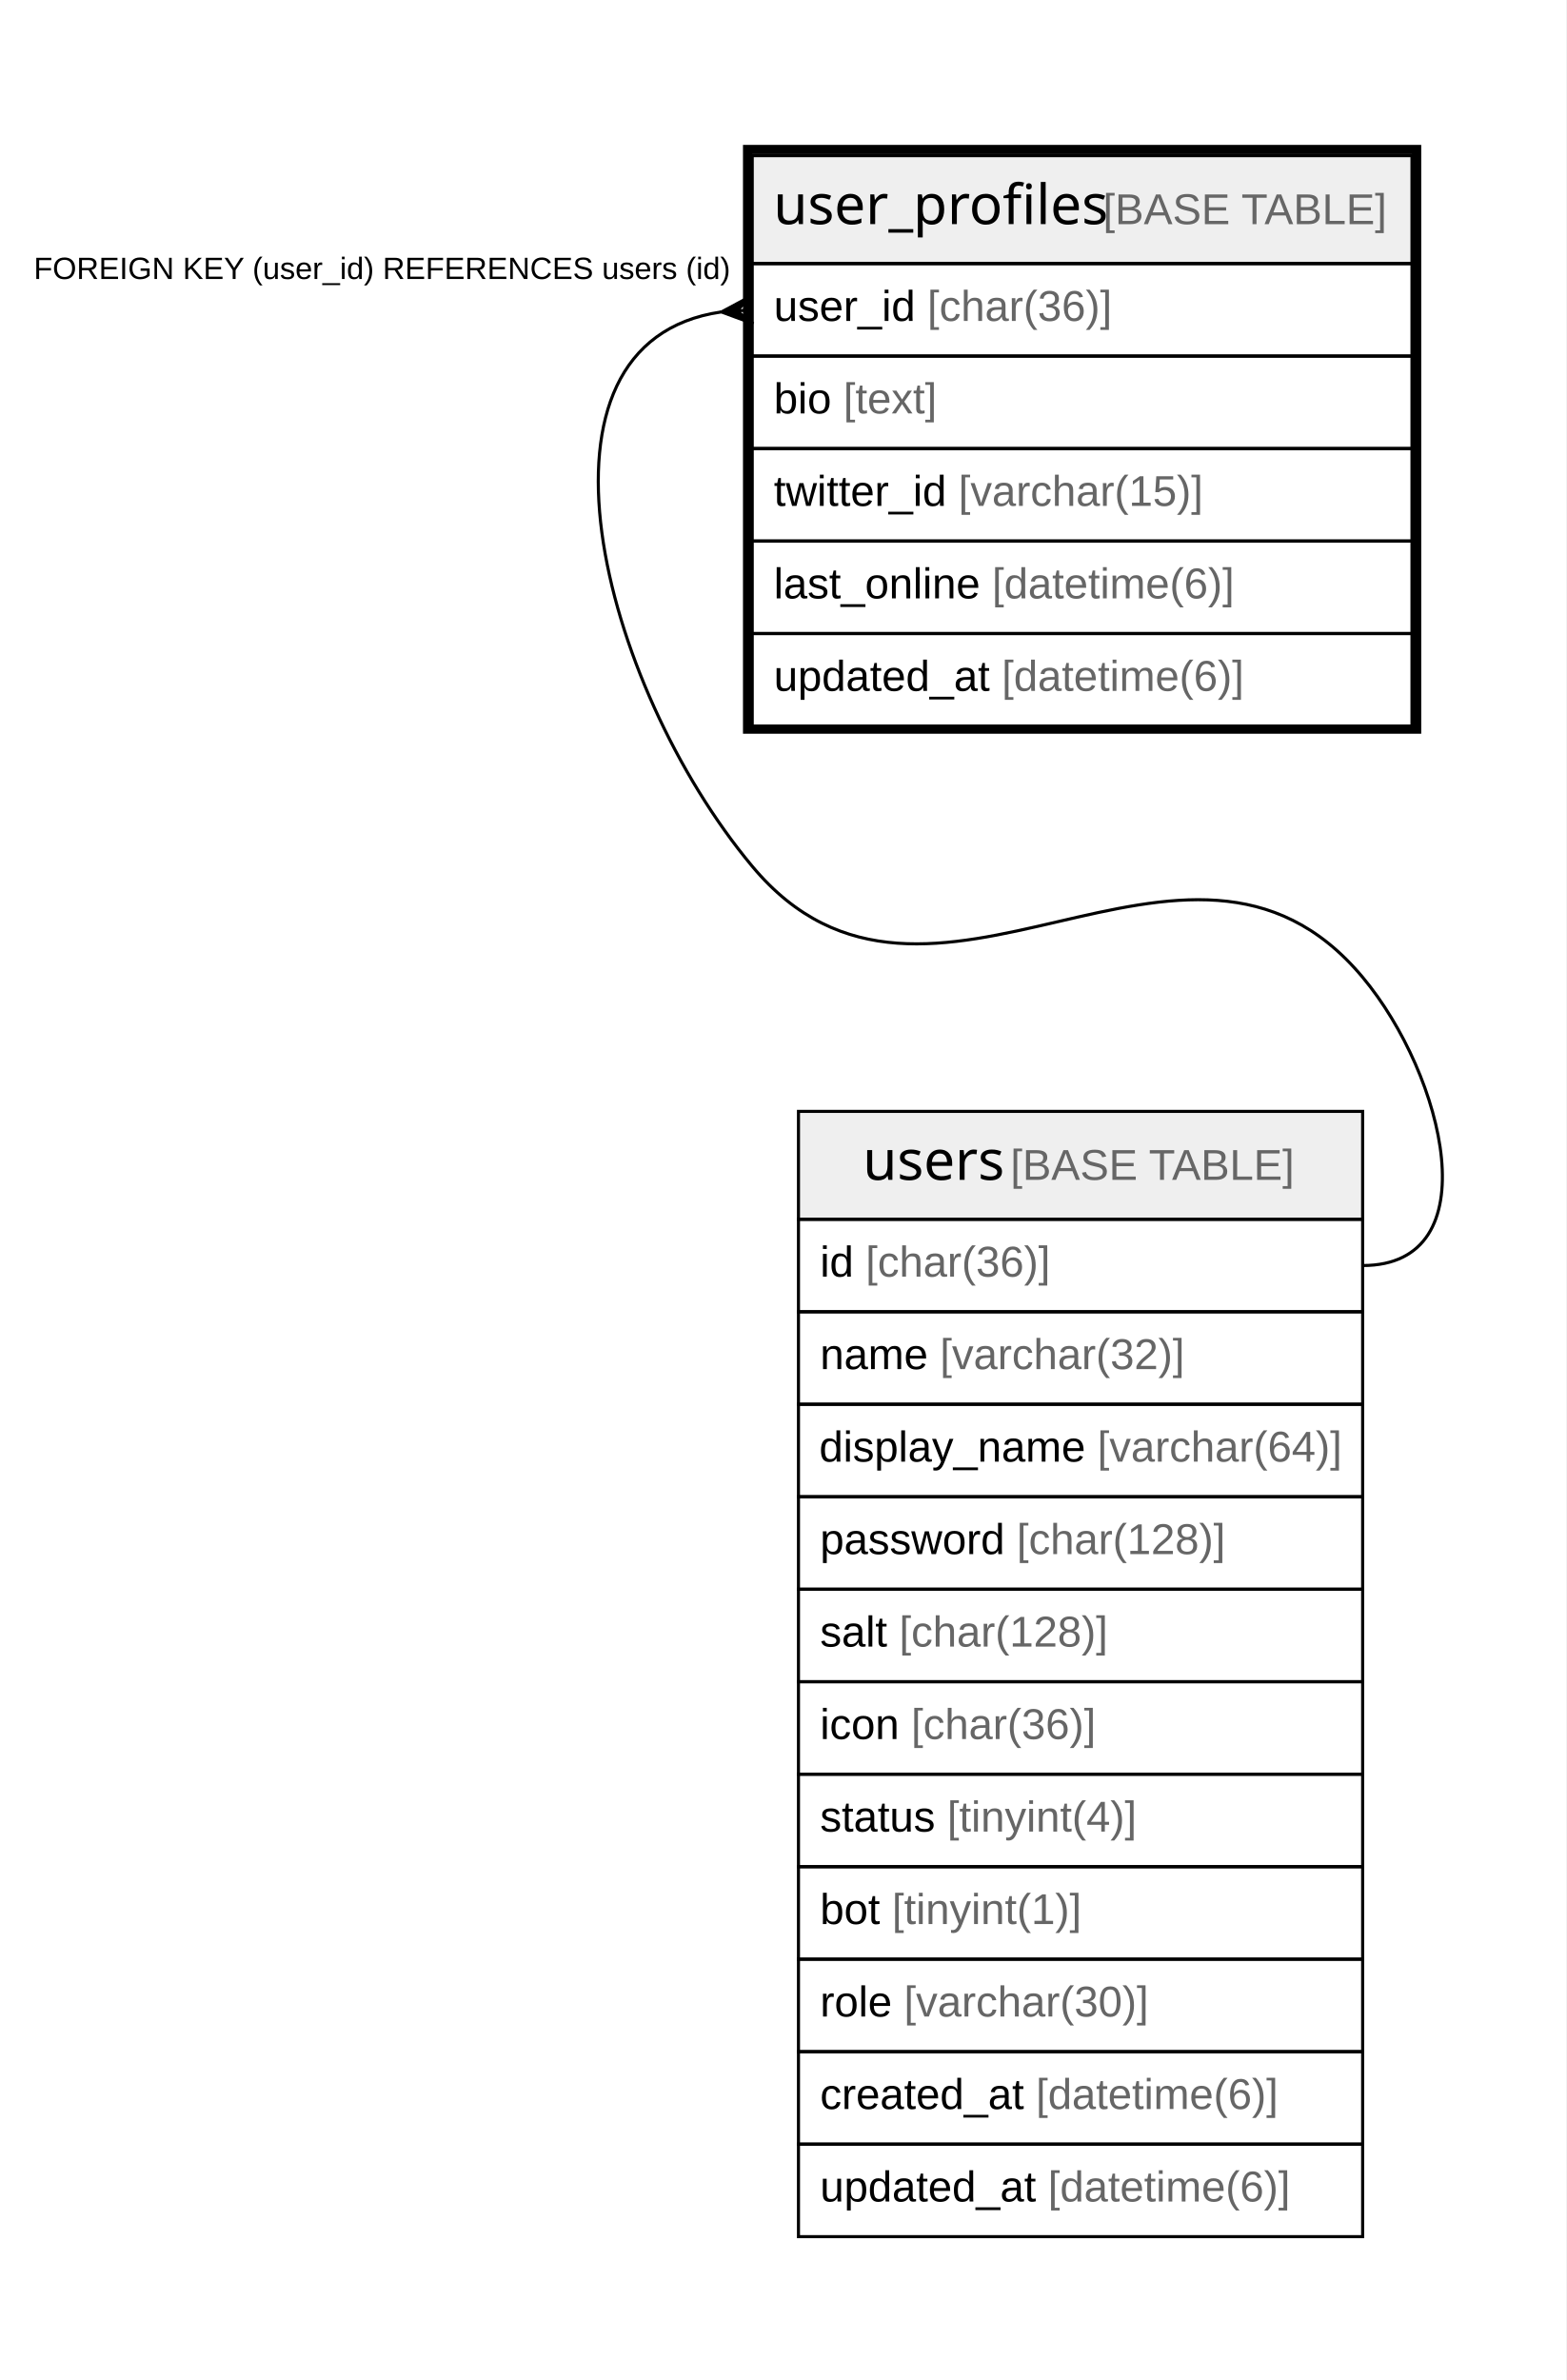
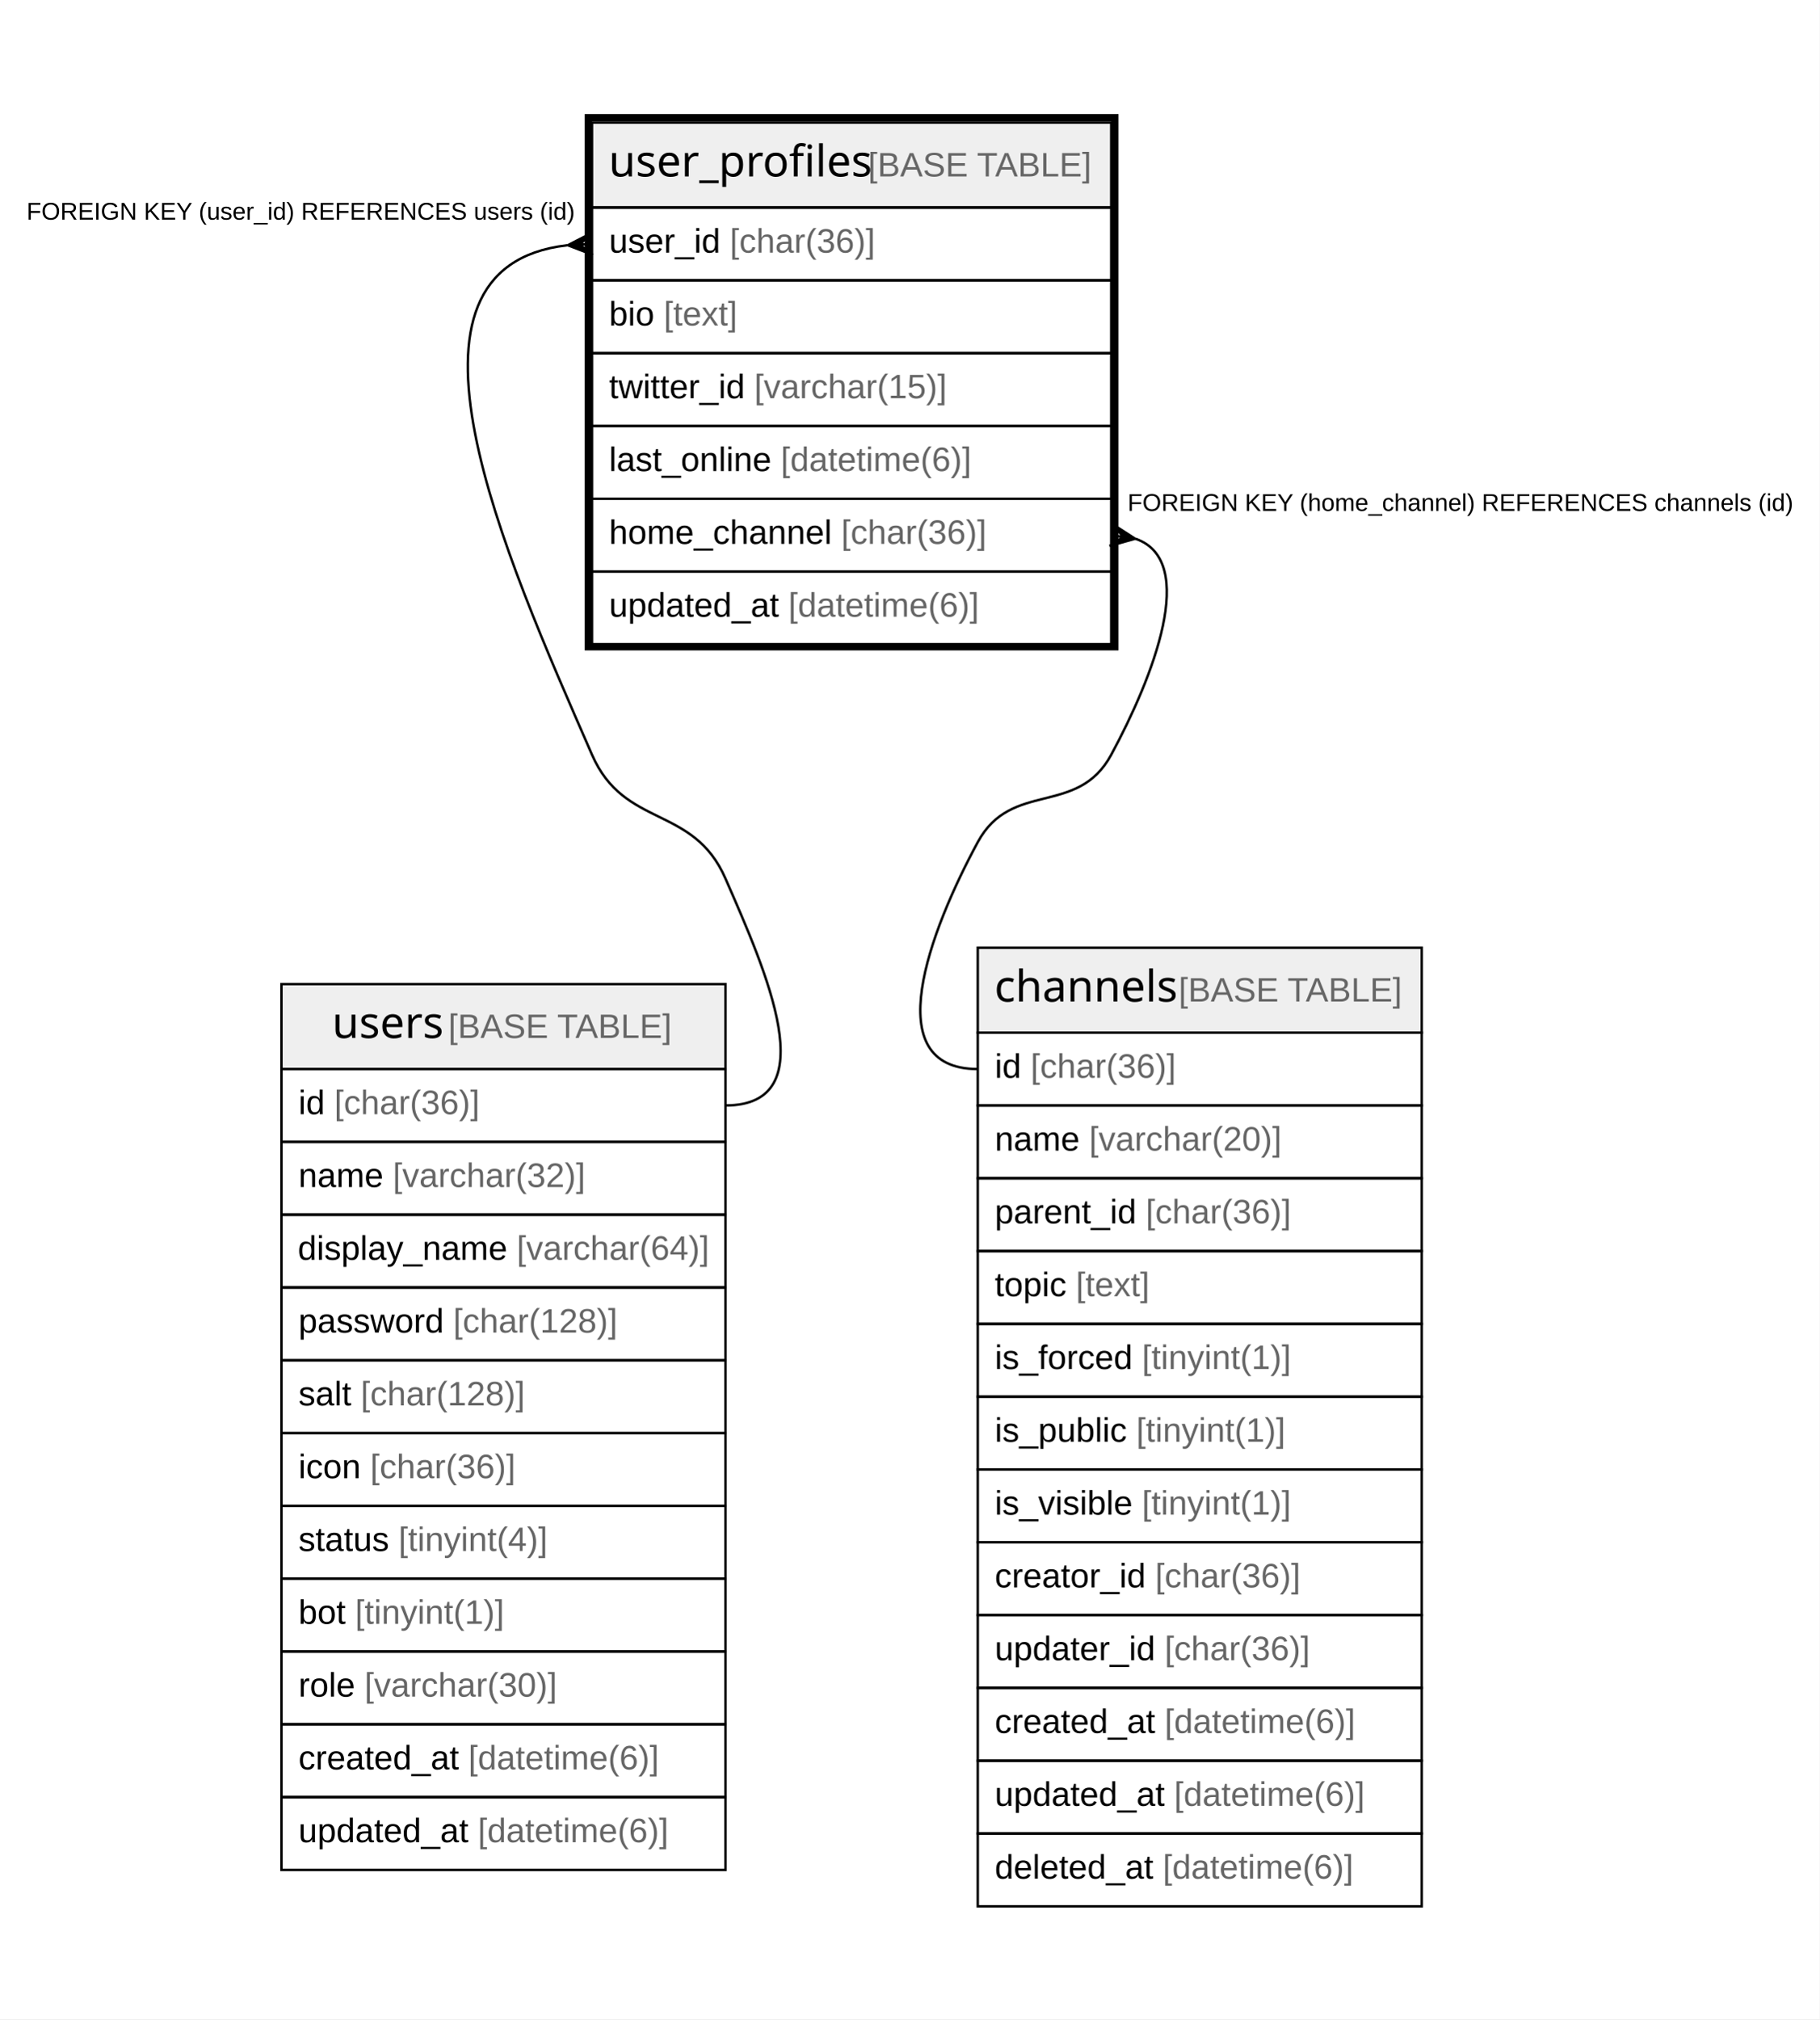
- <svg xmlns="http://www.w3.org/2000/svg" width="508pt" height="772pt" viewBox="0.00 0.00 508.00 772.00">
-   <g id="graph0" class="graph" transform="scale(1 1) rotate(0) translate(4 768)">
-     <polygon fill="#ffffff" stroke="transparent" points="-4,4 -4,-768 504,-768 504,4 -4,4" />
+ <svg xmlns="http://www.w3.org/2000/svg" width="750pt" height="832pt" viewBox="0.00 0.00 750.00 832.00">
+   <g id="graph0" class="graph" transform="scale(1 1) rotate(0) translate(4 828)">
+     <polygon fill="#ffffff" stroke="transparent" points="-4,4 -4,-828 746,-828 746,4 -4,4" />
    <g id="node1" class="node">
-       <polygon fill="#efefef" stroke="transparent" points="240,-682.5 240,-717.5 454,-717.5 454,-682.5 240,-682.5" />
-       <polygon fill="none" stroke="#000000" points="240,-682.5 240,-717.5 454,-717.5 454,-682.5 240,-682.5" />
-       <text text-anchor="start" x="246.867" y="-695.3" font-family="Arial Bold" font-size="18.00" fill="#000000">user_profiles</text>
-       <text text-anchor="start" x="349.879" y="-695.3" font-family="Arial" font-size="14.00" fill="#000000"> </text>
-       <text text-anchor="start" x="353.77" y="-695.3" font-family="Arial" font-size="14.00" fill="#666666">[BASE TABLE]</text>
+       <polygon fill="#efefef" stroke="transparent" points="240,-742.5 240,-777.5 454,-777.5 454,-742.5 240,-742.5" />
+       <polygon fill="none" stroke="#000000" points="240,-742.5 240,-777.5 454,-777.5 454,-742.5 240,-742.5" />
+       <text text-anchor="start" x="246.867" y="-755.3" font-family="Arial Bold" font-size="18.00" fill="#000000">user_profiles</text>
+       <text text-anchor="start" x="349.879" y="-755.3" font-family="Arial" font-size="14.00" fill="#000000"> </text>
+       <text text-anchor="start" x="353.77" y="-755.3" font-family="Arial" font-size="14.00" fill="#666666">[BASE TABLE]</text>
+       <polygon fill="none" stroke="#000000" points="240,-712.5 240,-742.5 454,-742.5 454,-712.5 240,-712.5" />
+       <text text-anchor="start" x="247" y="-723.9" font-family="Arial" font-size="14.00" fill="#000000">user_id </text>
+       <text text-anchor="start" x="296.788" y="-723.9" font-family="Arial" font-size="14.00" fill="#666666">[char(36)]</text>
+       <polygon fill="none" stroke="#000000" points="240,-682.5 240,-712.5 454,-712.5 454,-682.5 240,-682.5" />
+       <text text-anchor="start" x="247" y="-693.9" font-family="Arial" font-size="14.00" fill="#000000">bio </text>
+       <text text-anchor="start" x="269.562" y="-693.9" font-family="Arial" font-size="14.00" fill="#666666">[text]</text>
      <polygon fill="none" stroke="#000000" points="240,-652.5 240,-682.5 454,-682.5 454,-652.5 240,-652.5" />
-       <text text-anchor="start" x="247" y="-663.9" font-family="Arial" font-size="14.00" fill="#000000">user_id </text>
-       <text text-anchor="start" x="296.788" y="-663.9" font-family="Arial" font-size="14.00" fill="#666666">[char(36)]</text>
+       <text text-anchor="start" x="247" y="-663.9" font-family="Arial" font-size="14.00" fill="#000000">twitter_id </text>
+       <text text-anchor="start" x="306.891" y="-663.9" font-family="Arial" font-size="14.00" fill="#666666">[varchar(15)]</text>
      <polygon fill="none" stroke="#000000" points="240,-622.5 240,-652.5 454,-652.5 454,-622.5 240,-622.5" />
-       <text text-anchor="start" x="247" y="-633.9" font-family="Arial" font-size="14.00" fill="#000000">bio </text>
-       <text text-anchor="start" x="269.562" y="-633.9" font-family="Arial" font-size="14.00" fill="#666666">[text]</text>
+       <text text-anchor="start" x="247" y="-633.9" font-family="Arial" font-size="14.00" fill="#000000">last_online </text>
+       <text text-anchor="start" x="317.797" y="-633.9" font-family="Arial" font-size="14.00" fill="#666666">[datetime(6)]</text>
      <polygon fill="none" stroke="#000000" points="240,-592.5 240,-622.5 454,-622.5 454,-592.5 240,-592.5" />
-       <text text-anchor="start" x="247" y="-603.9" font-family="Arial" font-size="14.00" fill="#000000">twitter_id </text>
-       <text text-anchor="start" x="306.891" y="-603.9" font-family="Arial" font-size="14.00" fill="#666666">[varchar(15)]</text>
+       <text text-anchor="start" x="247" y="-603.9" font-family="Arial" font-size="14.00" fill="#000000">home_channel </text>
+       <text text-anchor="start" x="342.701" y="-603.9" font-family="Arial" font-size="14.00" fill="#666666">[char(36)]</text>
      <polygon fill="none" stroke="#000000" points="240,-562.5 240,-592.5 454,-592.5 454,-562.5 240,-562.5" />
-       <text text-anchor="start" x="247" y="-573.9" font-family="Arial" font-size="14.00" fill="#000000">last_online </text>
-       <text text-anchor="start" x="317.797" y="-573.9" font-family="Arial" font-size="14.00" fill="#666666">[datetime(6)]</text>
-       <polygon fill="none" stroke="#000000" points="240,-532.5 240,-562.5 454,-562.5 454,-532.5 240,-532.5" />
-       <text text-anchor="start" x="247" y="-543.9" font-family="Arial" font-size="14.00" fill="#000000">updated_at </text>
-       <text text-anchor="start" x="320.933" y="-543.9" font-family="Arial" font-size="14.00" fill="#666666">[datetime(6)]</text>
-       <polygon fill="none" stroke="#000000" stroke-width="3" points="238.5,-531.5 238.5,-719.5 455.5,-719.5 455.5,-531.5 238.5,-531.5" />
+       <text text-anchor="start" x="247" y="-573.9" font-family="Arial" font-size="14.00" fill="#000000">updated_at </text>
+       <text text-anchor="start" x="320.933" y="-573.9" font-family="Arial" font-size="14.00" fill="#666666">[datetime(6)]</text>
+       <polygon fill="none" stroke="#000000" stroke-width="3" points="238.5,-561.5 238.5,-779.5 455.5,-779.5 455.5,-561.5 238.5,-561.5" />
    </g>
    <g id="node2" class="node">
-       <polygon fill="#efefef" stroke="transparent" points="255,-372.5 255,-407.5 438,-407.5 438,-372.5 255,-372.5" />
-       <polygon fill="none" stroke="#000000" points="255,-372.5 255,-407.5 438,-407.5 438,-372.5 255,-372.5" />
-       <text text-anchor="start" x="275.871" y="-385.3" font-family="Arial Bold" font-size="18.00" fill="#000000">users</text>
-       <text text-anchor="start" x="319.875" y="-385.3" font-family="Arial" font-size="14.00" fill="#000000"> </text>
-       <text text-anchor="start" x="323.766" y="-385.3" font-family="Arial" font-size="14.00" fill="#666666">[BASE TABLE]</text>
-       <polygon fill="none" stroke="#000000" points="255,-342.5 255,-372.5 438,-372.5 438,-342.5 255,-342.5" />
-       <text text-anchor="start" x="262" y="-353.9" font-family="Arial" font-size="14.00" fill="#000000">id </text>
-       <text text-anchor="start" x="276.78" y="-353.9" font-family="Arial" font-size="14.00" fill="#666666">[char(36)]</text>
-       <polygon fill="none" stroke="#000000" points="255,-312.5 255,-342.5 438,-342.5 438,-312.5 255,-312.5" />
-       <text text-anchor="start" x="262" y="-323.9" font-family="Arial" font-size="14.00" fill="#000000">name </text>
-       <text text-anchor="start" x="300.899" y="-323.9" font-family="Arial" font-size="14.00" fill="#666666">[varchar(32)]</text>
-       <polygon fill="none" stroke="#000000" points="255,-282.5 255,-312.5 438,-312.5 438,-282.5 255,-282.5" />
-       <text text-anchor="start" x="261.71" y="-293.9" font-family="Arial" font-size="14.00" fill="#000000">display_name </text>
-       <text text-anchor="start" x="351.953" y="-293.9" font-family="Arial" font-size="14.00" fill="#666666">[varchar(64)]</text>
-       <polygon fill="none" stroke="#000000" points="255,-252.5 255,-282.5 438,-282.5 438,-252.5 255,-252.5" />
-       <text text-anchor="start" x="262" y="-263.9" font-family="Arial" font-size="14.00" fill="#000000">password </text>
-       <text text-anchor="start" x="325.788" y="-263.9" font-family="Arial" font-size="14.00" fill="#666666">[char(128)]</text>
-       <polygon fill="none" stroke="#000000" points="255,-222.5 255,-252.5 438,-252.5 438,-222.5 255,-222.5" />
-       <text text-anchor="start" x="262" y="-233.9" font-family="Arial" font-size="14.00" fill="#000000">salt </text>
-       <text text-anchor="start" x="287.67" y="-233.9" font-family="Arial" font-size="14.00" fill="#666666">[char(128)]</text>
-       <polygon fill="none" stroke="#000000" points="255,-192.5 255,-222.5 438,-222.5 438,-192.5 255,-192.5" />
-       <text text-anchor="start" x="262" y="-203.9" font-family="Arial" font-size="14.00" fill="#000000">icon </text>
-       <text text-anchor="start" x="291.562" y="-203.9" font-family="Arial" font-size="14.00" fill="#666666">[char(36)]</text>
-       <polygon fill="none" stroke="#000000" points="255,-162.5 255,-192.5 438,-192.5 438,-162.5 255,-162.5" />
-       <text text-anchor="start" x="262" y="-173.9" font-family="Arial" font-size="14.00" fill="#000000">status </text>
-       <text text-anchor="start" x="303.237" y="-173.9" font-family="Arial" font-size="14.00" fill="#666666">[tinyint(4)]</text>
-       <polygon fill="none" stroke="#000000" points="255,-132.5 255,-162.5 438,-162.5 438,-132.5 255,-132.5" />
-       <text text-anchor="start" x="262" y="-143.9" font-family="Arial" font-size="14.00" fill="#000000">bot </text>
-       <text text-anchor="start" x="285.346" y="-143.9" font-family="Arial" font-size="14.00" fill="#666666">[tinyint(1)]</text>
-       <polygon fill="none" stroke="#000000" points="255,-102.5 255,-132.5 438,-132.5 438,-102.5 255,-102.5" />
-       <text text-anchor="start" x="262" y="-113.9" font-family="Arial" font-size="14.00" fill="#000000">role </text>
-       <text text-anchor="start" x="289.223" y="-113.9" font-family="Arial" font-size="14.00" fill="#666666">[varchar(30)]</text>
-       <polygon fill="none" stroke="#000000" points="255,-72.5 255,-102.5 438,-102.5 438,-72.5 255,-72.5" />
-       <text text-anchor="start" x="262" y="-83.9" font-family="Arial" font-size="14.00" fill="#000000">created_at </text>
-       <text text-anchor="start" x="332.028" y="-83.9" font-family="Arial" font-size="14.00" fill="#666666">[datetime(6)]</text>
-       <polygon fill="none" stroke="#000000" points="255,-42.5 255,-72.5 438,-72.5 438,-42.5 255,-42.5" />
-       <text text-anchor="start" x="262" y="-53.9" font-family="Arial" font-size="14.00" fill="#000000">updated_at </text>
-       <text text-anchor="start" x="335.933" y="-53.9" font-family="Arial" font-size="14.00" fill="#666666">[datetime(6)]</text>
+       <polygon fill="#efefef" stroke="transparent" points="112,-387.5 112,-422.5 295,-422.5 295,-387.5 112,-387.5" />
+       <polygon fill="none" stroke="#000000" points="112,-387.5 112,-422.5 295,-422.5 295,-387.5 112,-387.5" />
+       <text text-anchor="start" x="132.871" y="-400.3" font-family="Arial Bold" font-size="18.00" fill="#000000">users</text>
+       <text text-anchor="start" x="176.875" y="-400.3" font-family="Arial" font-size="14.00" fill="#000000"> </text>
+       <text text-anchor="start" x="180.766" y="-400.3" font-family="Arial" font-size="14.00" fill="#666666">[BASE TABLE]</text>
+       <polygon fill="none" stroke="#000000" points="112,-357.5 112,-387.5 295,-387.5 295,-357.5 112,-357.5" />
+       <text text-anchor="start" x="119" y="-368.9" font-family="Arial" font-size="14.00" fill="#000000">id </text>
+       <text text-anchor="start" x="133.78" y="-368.9" font-family="Arial" font-size="14.00" fill="#666666">[char(36)]</text>
+       <polygon fill="none" stroke="#000000" points="112,-327.5 112,-357.5 295,-357.5 295,-327.5 112,-327.5" />
+       <text text-anchor="start" x="119" y="-338.9" font-family="Arial" font-size="14.00" fill="#000000">name </text>
+       <text text-anchor="start" x="157.899" y="-338.9" font-family="Arial" font-size="14.00" fill="#666666">[varchar(32)]</text>
+       <polygon fill="none" stroke="#000000" points="112,-297.5 112,-327.5 295,-327.5 295,-297.5 112,-297.5" />
+       <text text-anchor="start" x="118.71" y="-308.9" font-family="Arial" font-size="14.00" fill="#000000">display_name </text>
+       <text text-anchor="start" x="208.953" y="-308.9" font-family="Arial" font-size="14.00" fill="#666666">[varchar(64)]</text>
+       <polygon fill="none" stroke="#000000" points="112,-267.5 112,-297.5 295,-297.5 295,-267.5 112,-267.5" />
+       <text text-anchor="start" x="119" y="-278.9" font-family="Arial" font-size="14.00" fill="#000000">password </text>
+       <text text-anchor="start" x="182.788" y="-278.9" font-family="Arial" font-size="14.00" fill="#666666">[char(128)]</text>
+       <polygon fill="none" stroke="#000000" points="112,-237.5 112,-267.5 295,-267.5 295,-237.5 112,-237.5" />
+       <text text-anchor="start" x="119" y="-248.9" font-family="Arial" font-size="14.00" fill="#000000">salt </text>
+       <text text-anchor="start" x="144.67" y="-248.9" font-family="Arial" font-size="14.00" fill="#666666">[char(128)]</text>
+       <polygon fill="none" stroke="#000000" points="112,-207.5 112,-237.5 295,-237.5 295,-207.5 112,-207.5" />
+       <text text-anchor="start" x="119" y="-218.9" font-family="Arial" font-size="14.00" fill="#000000">icon </text>
+       <text text-anchor="start" x="148.562" y="-218.9" font-family="Arial" font-size="14.00" fill="#666666">[char(36)]</text>
+       <polygon fill="none" stroke="#000000" points="112,-177.5 112,-207.5 295,-207.5 295,-177.5 112,-177.5" />
+       <text text-anchor="start" x="119" y="-188.9" font-family="Arial" font-size="14.00" fill="#000000">status </text>
+       <text text-anchor="start" x="160.237" y="-188.9" font-family="Arial" font-size="14.00" fill="#666666">[tinyint(4)]</text>
+       <polygon fill="none" stroke="#000000" points="112,-147.5 112,-177.5 295,-177.5 295,-147.5 112,-147.5" />
+       <text text-anchor="start" x="119" y="-158.9" font-family="Arial" font-size="14.00" fill="#000000">bot </text>
+       <text text-anchor="start" x="142.346" y="-158.9" font-family="Arial" font-size="14.00" fill="#666666">[tinyint(1)]</text>
+       <polygon fill="none" stroke="#000000" points="112,-117.5 112,-147.5 295,-147.5 295,-117.5 112,-117.5" />
+       <text text-anchor="start" x="119" y="-128.9" font-family="Arial" font-size="14.00" fill="#000000">role </text>
+       <text text-anchor="start" x="146.223" y="-128.9" font-family="Arial" font-size="14.00" fill="#666666">[varchar(30)]</text>
+       <polygon fill="none" stroke="#000000" points="112,-87.5 112,-117.5 295,-117.5 295,-87.5 112,-87.5" />
+       <text text-anchor="start" x="119" y="-98.9" font-family="Arial" font-size="14.00" fill="#000000">created_at </text>
+       <text text-anchor="start" x="189.028" y="-98.9" font-family="Arial" font-size="14.00" fill="#666666">[datetime(6)]</text>
+       <polygon fill="none" stroke="#000000" points="112,-57.5 112,-87.5 295,-87.5 295,-57.5 112,-57.5" />
+       <text text-anchor="start" x="119" y="-68.9" font-family="Arial" font-size="14.00" fill="#000000">updated_at </text>
+       <text text-anchor="start" x="192.933" y="-68.9" font-family="Arial" font-size="14.00" fill="#666666">[datetime(6)]</text>
    </g>
    <g id="edge1" class="edge">
-       <path fill="none" stroke="#000000" d="M229.841,-666.796C162.413,-656.932 190.907,-545.824 240,-487 297.31,-418.33 380.69,-519.67 438,-451 464.627,-419.096 479.556,-357.5 438,-357.5" />
-       <polygon fill="#000000" stroke="#000000" points="230.024,-666.809 239.689,-671.989 235.012,-667.154 240,-667.5 240,-667.5 240,-667.5 235.012,-667.154 240.311,-663.011 230.024,-666.809 230.024,-666.809" />
-       <text text-anchor="start" x="6.945" y="-677.5" font-family="Arial" font-size="10.00" fill="#000000">FOREIGN KEY (user_id) REFERENCES users (id)</text>
+       <path fill="none" stroke="#000000" d="M229.712,-726.939C150.801,-717.813 204.036,-599.394 240,-517 253.336,-486.447 281.664,-496.553 295,-466 311.624,-427.914 336.556,-372.5 295,-372.5" />
+       <polygon fill="#000000" stroke="#000000" points="230.015,-726.955 239.755,-731.993 235.007,-727.228 240,-727.5 240,-727.5 240,-727.5 235.007,-727.228 240.245,-723.007 230.015,-726.955 230.015,-726.955" />
+       <text text-anchor="start" x="6.945" y="-737.5" font-family="Arial" font-size="10.00" fill="#000000">FOREIGN KEY (user_id) REFERENCES users (id)</text>
+     </g>
+     <g id="node3" class="node">
+       <polygon fill="#efefef" stroke="transparent" points="399,-402.5 399,-437.5 582,-437.5 582,-402.5 399,-402.5" />
+       <polygon fill="none" stroke="#000000" points="399,-402.5 399,-437.5 582,-437.5 582,-402.5 399,-402.5" />
+       <text text-anchor="start" x="405.861" y="-415.3" font-family="Arial Bold" font-size="18.00" fill="#000000">channels</text>
+       <text text-anchor="start" x="477.886" y="-415.3" font-family="Arial" font-size="14.00" fill="#000000"> </text>
+       <text text-anchor="start" x="481.776" y="-415.3" font-family="Arial" font-size="14.00" fill="#666666">[BASE TABLE]</text>
+       <polygon fill="none" stroke="#000000" points="399,-372.5 399,-402.5 582,-402.5 582,-372.5 399,-372.5" />
+       <text text-anchor="start" x="406" y="-383.9" font-family="Arial" font-size="14.00" fill="#000000">id </text>
+       <text text-anchor="start" x="420.78" y="-383.9" font-family="Arial" font-size="14.00" fill="#666666">[char(36)]</text>
+       <polygon fill="none" stroke="#000000" points="399,-342.5 399,-372.5 582,-372.5 582,-342.5 399,-342.5" />
+       <text text-anchor="start" x="406" y="-353.9" font-family="Arial" font-size="14.00" fill="#000000">name </text>
+       <text text-anchor="start" x="444.899" y="-353.9" font-family="Arial" font-size="14.00" fill="#666666">[varchar(20)]</text>
+       <polygon fill="none" stroke="#000000" points="399,-312.5 399,-342.5 582,-342.5 582,-312.5 399,-312.5" />
+       <text text-anchor="start" x="406" y="-323.9" font-family="Arial" font-size="14.00" fill="#000000">parent_id </text>
+       <text text-anchor="start" x="468.244" y="-323.9" font-family="Arial" font-size="14.00" fill="#666666">[char(36)]</text>
+       <polygon fill="none" stroke="#000000" points="399,-282.5 399,-312.5 582,-312.5 582,-282.5 399,-282.5" />
+       <text text-anchor="start" x="406" y="-293.9" font-family="Arial" font-size="14.00" fill="#000000">topic </text>
+       <text text-anchor="start" x="439.453" y="-293.9" font-family="Arial" font-size="14.00" fill="#666666">[text]</text>
+       <polygon fill="none" stroke="#000000" points="399,-252.5 399,-282.5 582,-282.5 582,-252.5 399,-252.5" />
+       <text text-anchor="start" x="406" y="-263.9" font-family="Arial" font-size="14.00" fill="#000000">is_forced </text>
+       <text text-anchor="start" x="466.679" y="-263.9" font-family="Arial" font-size="14.00" fill="#666666">[tinyint(1)]</text>
+       <polygon fill="none" stroke="#000000" points="399,-222.5 399,-252.5 582,-252.5 582,-222.5 399,-222.5" />
+       <text text-anchor="start" x="406" y="-233.9" font-family="Arial" font-size="14.00" fill="#000000">is_public </text>
+       <text text-anchor="start" x="464.341" y="-233.9" font-family="Arial" font-size="14.00" fill="#666666">[tinyint(1)]</text>
+       <polygon fill="none" stroke="#000000" points="399,-192.5 399,-222.5 582,-222.5 582,-192.5 399,-192.5" />
+       <text text-anchor="start" x="406" y="-203.9" font-family="Arial" font-size="14.00" fill="#000000">is_visible </text>
+       <text text-anchor="start" x="466.665" y="-203.9" font-family="Arial" font-size="14.00" fill="#666666">[tinyint(1)]</text>
+       <polygon fill="none" stroke="#000000" points="399,-162.5 399,-192.5 582,-192.5 582,-162.5 399,-162.5" />
+       <text text-anchor="start" x="406" y="-173.9" font-family="Arial" font-size="14.00" fill="#000000">creator_id </text>
+       <text text-anchor="start" x="472.122" y="-173.9" font-family="Arial" font-size="14.00" fill="#666666">[char(36)]</text>
+       <polygon fill="none" stroke="#000000" points="399,-132.5 399,-162.5 582,-162.5 582,-132.5 399,-132.5" />
+       <text text-anchor="start" x="406" y="-143.9" font-family="Arial" font-size="14.00" fill="#000000">updater_id </text>
+       <text text-anchor="start" x="476.027" y="-143.9" font-family="Arial" font-size="14.00" fill="#666666">[char(36)]</text>
+       <polygon fill="none" stroke="#000000" points="399,-102.5 399,-132.5 582,-132.5 582,-102.5 399,-102.5" />
+       <text text-anchor="start" x="406" y="-113.9" font-family="Arial" font-size="14.00" fill="#000000">created_at </text>
+       <text text-anchor="start" x="476.028" y="-113.9" font-family="Arial" font-size="14.00" fill="#666666">[datetime(6)]</text>
+       <polygon fill="none" stroke="#000000" points="399,-72.5 399,-102.5 582,-102.5 582,-72.5 399,-72.5" />
+       <text text-anchor="start" x="406" y="-83.9" font-family="Arial" font-size="14.00" fill="#000000">updated_at </text>
+       <text text-anchor="start" x="479.933" y="-83.9" font-family="Arial" font-size="14.00" fill="#666666">[datetime(6)]</text>
+       <polygon fill="none" stroke="#000000" points="399,-42.5 399,-72.5 582,-72.5 582,-42.5 399,-42.5" />
+       <text text-anchor="start" x="406" y="-53.9" font-family="Arial" font-size="14.00" fill="#000000">deleted_at </text>
+       <text text-anchor="start" x="475.257" y="-53.9" font-family="Arial" font-size="14.00" fill="#666666">[datetime(6)]</text>
+     </g>
+     <g id="edge2" class="edge">
+       <path fill="none" stroke="#000000" d="M464.089,-605.993C490.121,-596.923 471.261,-548.927 454,-517 440.106,-491.3 412.894,-506.7 399,-481 379.237,-444.445 357.444,-387.5 399,-387.5" />
+       <polygon fill="#000000" stroke="#000000" points="463.89,-606.022 453.335,-603.049 458.945,-606.761 454,-607.5 454,-607.5 454,-607.5 458.945,-606.761 454.665,-611.951 463.89,-606.022 463.89,-606.022" />
+       <text text-anchor="start" x="460.764" y="-617.5" font-family="Arial" font-size="10.00" fill="#000000">FOREIGN KEY (home_channel) REFERENCES channels (id)</text>
    </g>
  </g>
</svg>
